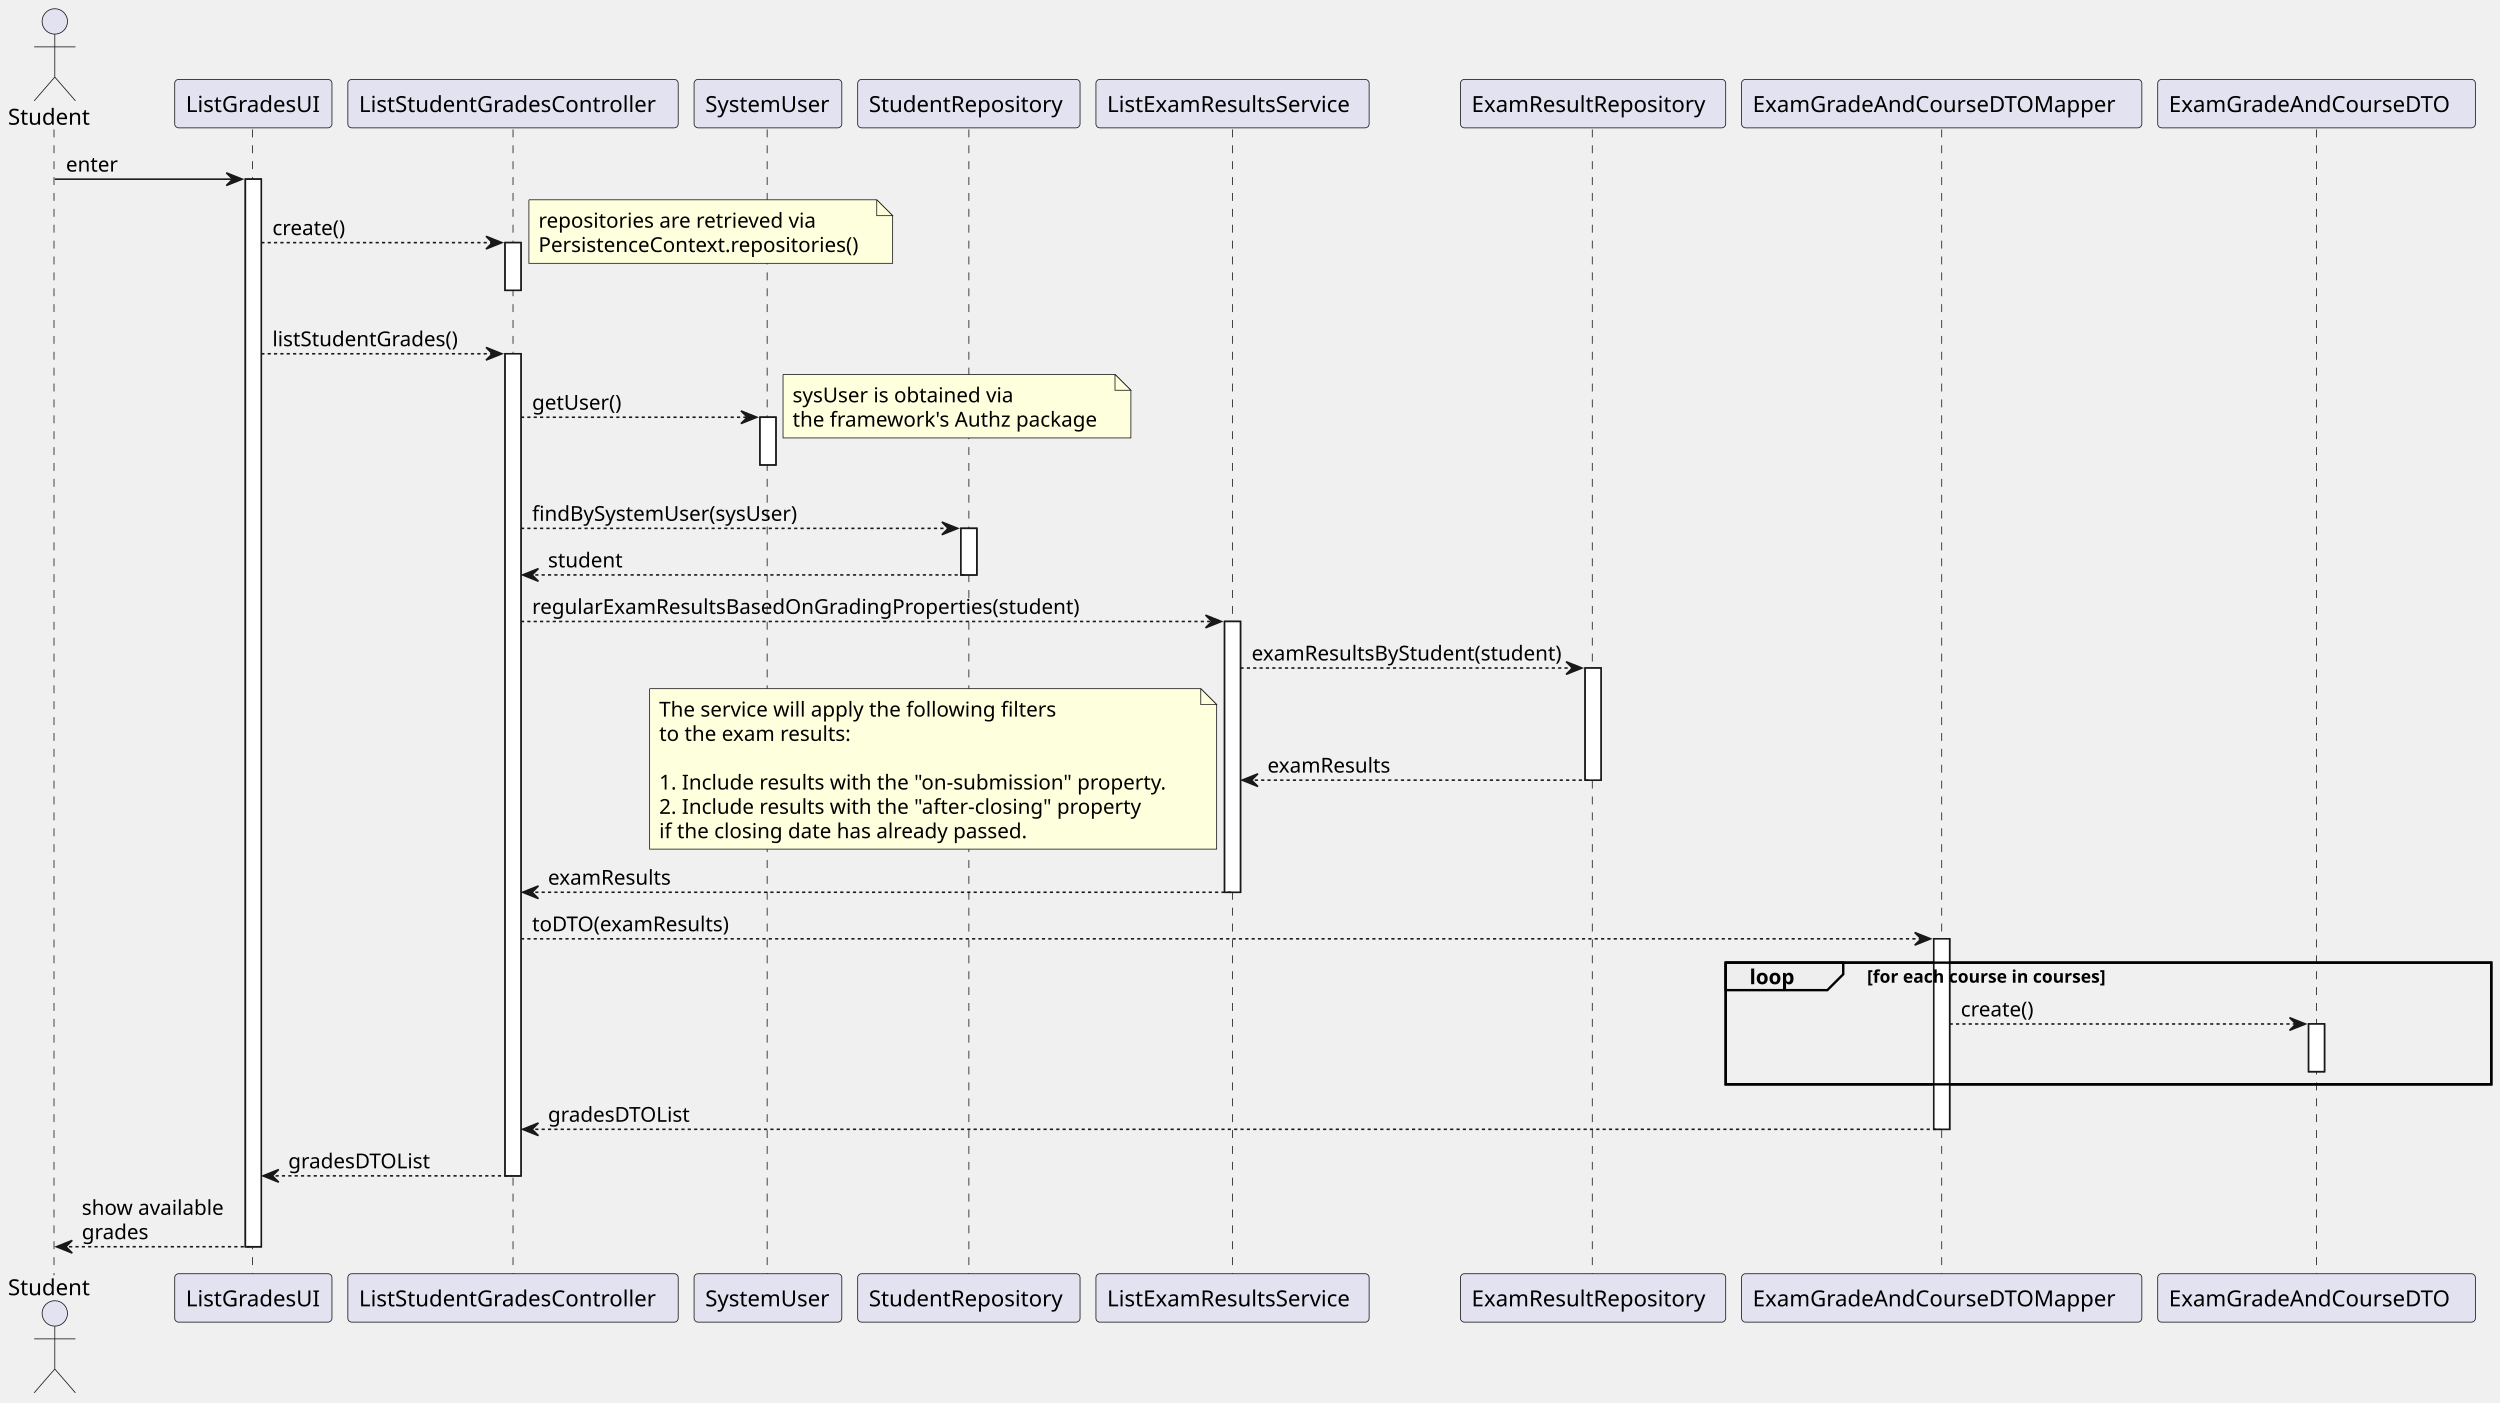
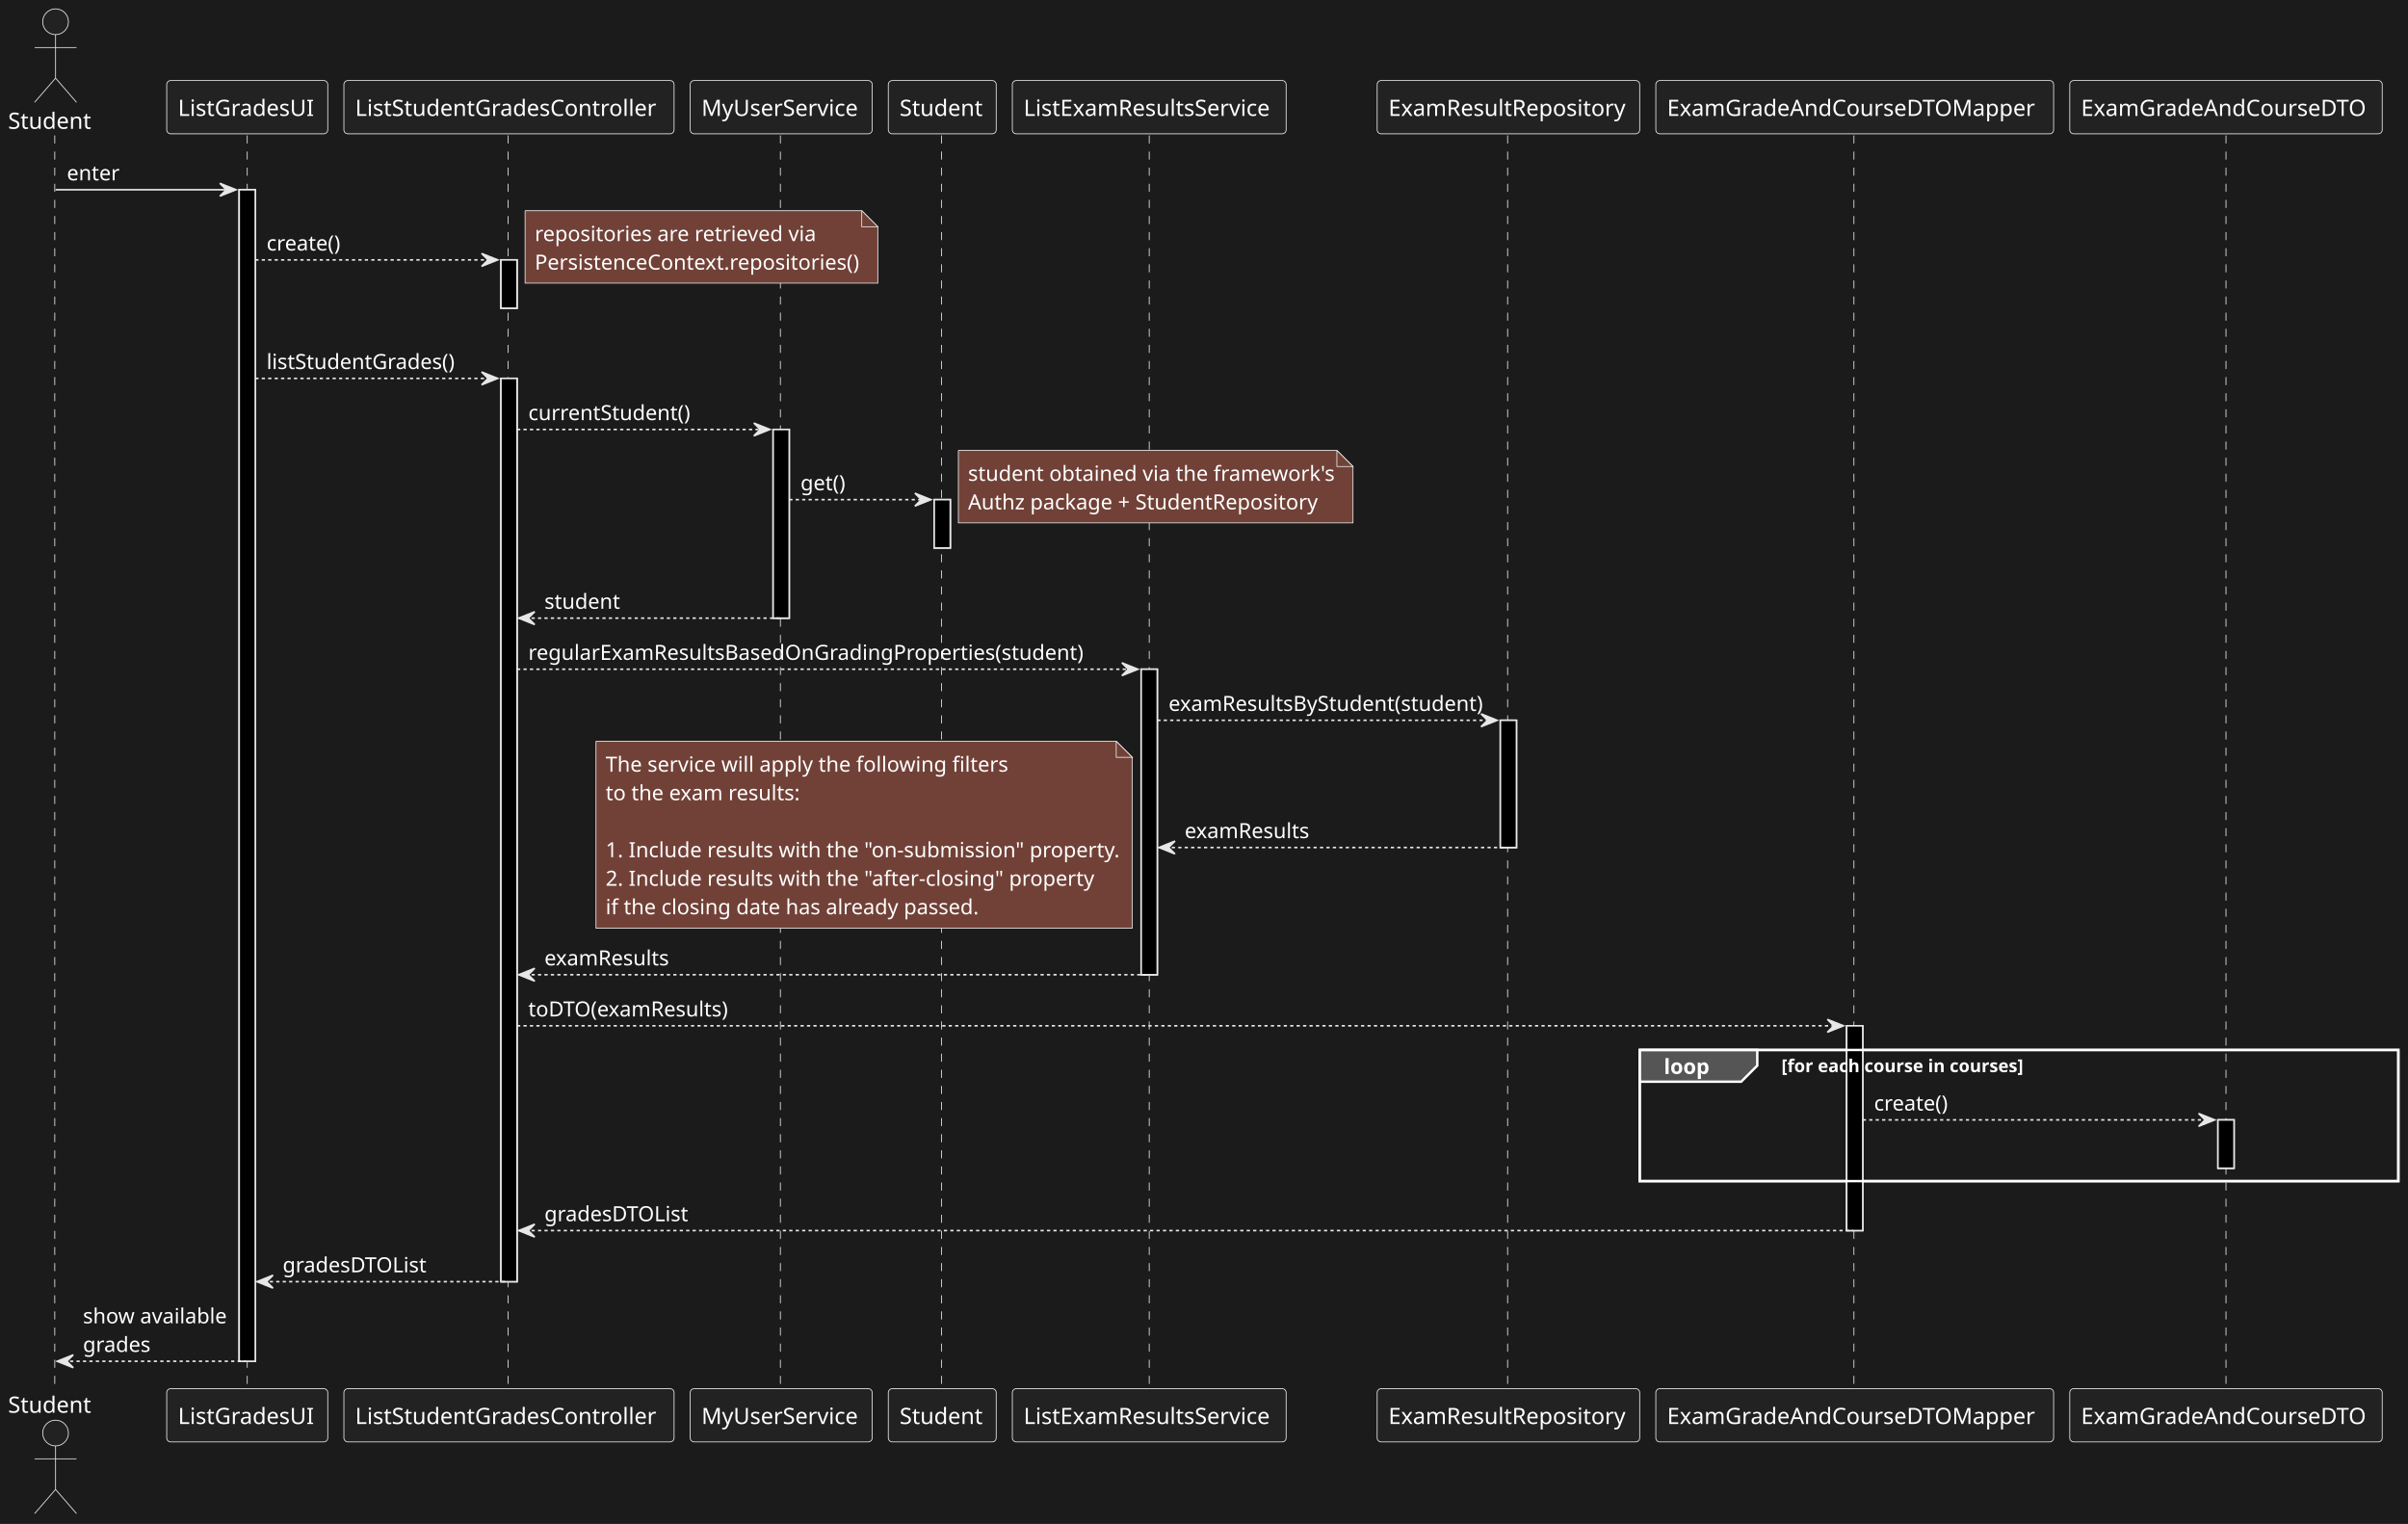
- <svg xmlns="http://www.w3.org/2000/svg" contentStyleType="text/css" height="883px" preserveAspectRatio="none" style="width:1574px;height:883px;background:#FFFFFF;" version="1.1" viewBox="0 0 1574 883" width="1574px" zoomAndPan="magnify">
+ <svg xmlns="http://www.w3.org/2000/svg" contentStyleType="text/css" height="946px" preserveAspectRatio="none" style="width:1495px;height:946px;background:#1B1B1B;" version="1.1" viewBox="0 0 1495 946" width="1495px" zoomAndPan="magnify">
  <defs />
  <g>
-     <rect fill="#FFFFFF" height="672.143" style="stroke:#181818;stroke-width:1.0;" width="10" x="154.5" y="112.799" />
-     <rect fill="#FFFFFF" height="30" style="stroke:#181818;stroke-width:1.0;" width="10" x="318" y="152.765" />
-     <rect fill="#FFFFFF" height="517.59" style="stroke:#181818;stroke-width:1.0;" width="10" x="318" y="222.731" />
-     <rect fill="#FFFFFF" height="30" style="stroke:#181818;stroke-width:1.0;" width="10" x="478.5" y="262.696" />
-     <rect fill="#FFFFFF" height="29.311" style="stroke:#181818;stroke-width:1.0;" width="10" x="605" y="332.662" />
-     <rect fill="#FFFFFF" height="170.484" style="stroke:#181818;stroke-width:1.0;" width="10" x="771" y="391.283" />
-     <rect fill="#FFFFFF" height="70.587" style="stroke:#181818;stroke-width:1.0;" width="10" x="998" y="420.594" />
-     <rect fill="#FFFFFF" height="119.932" style="stroke:#181818;stroke-width:1.0;" width="10" x="1217.5" y="591.078" />
-     <rect fill="#FFFFFF" height="30" style="stroke:#181818;stroke-width:1.0;" width="10" x="1453.5" y="644.699" />
-     <rect fill="none" height="76.621" style="stroke:#000000;stroke-width:1.5;" width="482" x="1086.5" y="606.078" />
-     <line style="stroke:#181818;stroke-width:0.5;stroke-dasharray:5.0,5.0;" x1="34" x2="34" y1="81.488" y2="802.941" />
-     <line style="stroke:#181818;stroke-width:0.5;stroke-dasharray:5.0,5.0;" x1="159" x2="159" y1="81.488" y2="802.941" />
-     <line style="stroke:#181818;stroke-width:0.5;stroke-dasharray:5.0,5.0;" x1="323" x2="323" y1="81.488" y2="802.941" />
-     <line style="stroke:#181818;stroke-width:0.5;stroke-dasharray:5.0,5.0;" x1="483" x2="483" y1="81.488" y2="802.941" />
-     <line style="stroke:#181818;stroke-width:0.5;stroke-dasharray:5.0,5.0;" x1="610" x2="610" y1="81.488" y2="802.941" />
-     <line style="stroke:#181818;stroke-width:0.5;stroke-dasharray:5.0,5.0;" x1="776" x2="776" y1="81.488" y2="802.941" />
-     <line style="stroke:#181818;stroke-width:0.5;stroke-dasharray:5.0,5.0;" x1="1002.5" x2="1002.5" y1="81.488" y2="802.941" />
-     <line style="stroke:#181818;stroke-width:0.5;stroke-dasharray:5.0,5.0;" x1="1222.5" x2="1222.5" y1="81.488" y2="802.941" />
-     <line style="stroke:#181818;stroke-width:0.5;stroke-dasharray:5.0,5.0;" x1="1458.5" x2="1458.5" y1="81.488" y2="802.941" />
-     <text fill="#000000" font-family="sans-serif" font-size="14" lengthAdjust="spacing" textLength="53" x="5" y="78.535">Student</text>
-     <ellipse cx="34.5" cy="13.5" fill="#E2E2F0" rx="8" ry="8" style="stroke:#181818;stroke-width:0.5;" />
-     <path d="M34.5,21.5 L34.5,48.5 M21.5,29.5 L47.5,29.5 M34.5,48.5 L21.5,63.5 M34.5,48.5 L47.5,63.5 " fill="none" style="stroke:#181818;stroke-width:0.5;" />
-     <text fill="#000000" font-family="sans-serif" font-size="14" lengthAdjust="spacing" textLength="53" x="5" y="815.477">Student</text>
-     <ellipse cx="34.5" cy="826.93" fill="#E2E2F0" rx="8" ry="8" style="stroke:#181818;stroke-width:0.5;" />
-     <path d="M34.5,834.93 L34.5,861.93 M21.5,842.93 L47.5,842.93 M34.5,861.93 L21.5,876.93 M34.5,861.93 L47.5,876.93 " fill="none" style="stroke:#181818;stroke-width:0.5;" />
-     <rect fill="#E2E2F0" height="30.488" rx="2.5" ry="2.5" style="stroke:#181818;stroke-width:0.5;" width="99" x="110" y="50" />
-     <text fill="#000000" font-family="sans-serif" font-size="14" lengthAdjust="spacing" textLength="85" x="117" y="70.535">ListGradesUI</text>
-     <rect fill="#E2E2F0" height="30.488" rx="2.5" ry="2.5" style="stroke:#181818;stroke-width:0.5;" width="99" x="110" y="801.941" />
-     <text fill="#000000" font-family="sans-serif" font-size="14" lengthAdjust="spacing" textLength="85" x="117" y="822.477">ListGradesUI</text>
-     <rect fill="#E2E2F0" height="30.488" rx="2.5" ry="2.5" style="stroke:#181818;stroke-width:0.5;" width="208" x="219" y="50" />
-     <text fill="#000000" font-family="sans-serif" font-size="14" lengthAdjust="spacing" textLength="194" x="226" y="70.535">ListStudentGradesController</text>
-     <rect fill="#E2E2F0" height="30.488" rx="2.5" ry="2.5" style="stroke:#181818;stroke-width:0.5;" width="208" x="219" y="801.941" />
-     <text fill="#000000" font-family="sans-serif" font-size="14" lengthAdjust="spacing" textLength="194" x="226" y="822.477">ListStudentGradesController</text>
-     <rect fill="#E2E2F0" height="30.488" rx="2.5" ry="2.5" style="stroke:#181818;stroke-width:0.5;" width="93" x="437" y="50" />
-     <text fill="#000000" font-family="sans-serif" font-size="14" lengthAdjust="spacing" textLength="79" x="444" y="70.535">SystemUser</text>
-     <rect fill="#E2E2F0" height="30.488" rx="2.5" ry="2.5" style="stroke:#181818;stroke-width:0.5;" width="93" x="437" y="801.941" />
-     <text fill="#000000" font-family="sans-serif" font-size="14" lengthAdjust="spacing" textLength="79" x="444" y="822.477">SystemUser</text>
-     <rect fill="#E2E2F0" height="30.488" rx="2.5" ry="2.5" style="stroke:#181818;stroke-width:0.5;" width="140" x="540" y="50" />
-     <text fill="#000000" font-family="sans-serif" font-size="14" lengthAdjust="spacing" textLength="126" x="547" y="70.535">StudentRepository</text>
-     <rect fill="#E2E2F0" height="30.488" rx="2.5" ry="2.5" style="stroke:#181818;stroke-width:0.5;" width="140" x="540" y="801.941" />
-     <text fill="#000000" font-family="sans-serif" font-size="14" lengthAdjust="spacing" textLength="126" x="547" y="822.477">StudentRepository</text>
-     <rect fill="#E2E2F0" height="30.488" rx="2.5" ry="2.5" style="stroke:#181818;stroke-width:0.5;" width="172" x="690" y="50" />
-     <text fill="#000000" font-family="sans-serif" font-size="14" lengthAdjust="spacing" textLength="158" x="697" y="70.535">ListExamResultsService</text>
-     <rect fill="#E2E2F0" height="30.488" rx="2.5" ry="2.5" style="stroke:#181818;stroke-width:0.5;" width="172" x="690" y="801.941" />
-     <text fill="#000000" font-family="sans-serif" font-size="14" lengthAdjust="spacing" textLength="158" x="697" y="822.477">ListExamResultsService</text>
-     <rect fill="#E2E2F0" height="30.488" rx="2.5" ry="2.5" style="stroke:#181818;stroke-width:0.5;" width="167" x="919.5" y="50" />
-     <text fill="#000000" font-family="sans-serif" font-size="14" lengthAdjust="spacing" textLength="153" x="926.5" y="70.535">ExamResultRepository</text>
-     <rect fill="#E2E2F0" height="30.488" rx="2.5" ry="2.5" style="stroke:#181818;stroke-width:0.5;" width="167" x="919.5" y="801.941" />
-     <text fill="#000000" font-family="sans-serif" font-size="14" lengthAdjust="spacing" textLength="153" x="926.5" y="822.477">ExamResultRepository</text>
-     <rect fill="#E2E2F0" height="30.488" rx="2.5" ry="2.5" style="stroke:#181818;stroke-width:0.5;" width="252" x="1096.5" y="50" />
-     <text fill="#000000" font-family="sans-serif" font-size="14" lengthAdjust="spacing" textLength="238" x="1103.5" y="70.535">ExamGradeAndCourseDTOMapper</text>
-     <rect fill="#E2E2F0" height="30.488" rx="2.5" ry="2.5" style="stroke:#181818;stroke-width:0.5;" width="252" x="1096.5" y="801.941" />
-     <text fill="#000000" font-family="sans-serif" font-size="14" lengthAdjust="spacing" textLength="238" x="1103.5" y="822.477">ExamGradeAndCourseDTOMapper</text>
-     <rect fill="#E2E2F0" height="30.488" rx="2.5" ry="2.5" style="stroke:#181818;stroke-width:0.5;" width="200" x="1358.5" y="50" />
-     <text fill="#000000" font-family="sans-serif" font-size="14" lengthAdjust="spacing" textLength="186" x="1365.5" y="70.535">ExamGradeAndCourseDTO</text>
-     <rect fill="#E2E2F0" height="30.488" rx="2.5" ry="2.5" style="stroke:#181818;stroke-width:0.5;" width="200" x="1358.5" y="801.941" />
-     <text fill="#000000" font-family="sans-serif" font-size="14" lengthAdjust="spacing" textLength="186" x="1365.5" y="822.477">ExamGradeAndCourseDTO</text>
-     <rect fill="#FFFFFF" height="672.143" style="stroke:#181818;stroke-width:1.0;" width="10" x="154.5" y="112.799" />
-     <rect fill="#FFFFFF" height="30" style="stroke:#181818;stroke-width:1.0;" width="10" x="318" y="152.765" />
-     <rect fill="#FFFFFF" height="517.59" style="stroke:#181818;stroke-width:1.0;" width="10" x="318" y="222.731" />
-     <rect fill="#FFFFFF" height="30" style="stroke:#181818;stroke-width:1.0;" width="10" x="478.5" y="262.696" />
-     <rect fill="#FFFFFF" height="29.311" style="stroke:#181818;stroke-width:1.0;" width="10" x="605" y="332.662" />
-     <rect fill="#FFFFFF" height="170.484" style="stroke:#181818;stroke-width:1.0;" width="10" x="771" y="391.283" />
-     <rect fill="#FFFFFF" height="70.587" style="stroke:#181818;stroke-width:1.0;" width="10" x="998" y="420.594" />
-     <rect fill="#FFFFFF" height="119.932" style="stroke:#181818;stroke-width:1.0;" width="10" x="1217.5" y="591.078" />
-     <rect fill="#FFFFFF" height="30" style="stroke:#181818;stroke-width:1.0;" width="10" x="1453.5" y="644.699" />
-     <polygon fill="#181818" points="142.5,108.799,152.5,112.799,142.5,116.799,146.5,112.799" style="stroke:#181818;stroke-width:1.0;" />
-     <line style="stroke:#181818;stroke-width:1.0;" x1="34.5" x2="148.5" y1="112.799" y2="112.799" />
-     <text fill="#000000" font-family="sans-serif" font-size="13" lengthAdjust="spacing" textLength="32" x="41.5" y="108.057">enter</text>
-     <polygon fill="#181818" points="306,148.765,316,152.765,306,156.765,310,152.765" style="stroke:#181818;stroke-width:1.0;" />
-     <line style="stroke:#181818;stroke-width:1.0;stroke-dasharray:2.0,2.0;" x1="164.5" x2="312" y1="152.765" y2="152.765" />
-     <text fill="#000000" font-family="sans-serif" font-size="13" lengthAdjust="spacing" textLength="46" x="171.5" y="148.023">create()</text>
-     <path d="M333,125.799 L333,165.799 L562,165.799 L562,135.799 L552,125.799 L333,125.799 " fill="#FEFFDD" style="stroke:#181818;stroke-width:0.5;" />
-     <path d="M552,125.799 L552,135.799 L562,135.799 L552,125.799 " fill="#FEFFDD" style="stroke:#181818;stroke-width:0.5;" />
-     <text fill="#000000" font-family="sans-serif" font-size="13" lengthAdjust="spacing" textLength="179" x="339" y="143.367">repositories are retrieved via</text>
-     <text fill="#000000" font-family="sans-serif" font-size="13" lengthAdjust="spacing" textLength="208" x="339" y="158.678">PersistenceContext.repositories()</text>
-     <polygon fill="#181818" points="306,218.731,316,222.731,306,226.731,310,222.731" style="stroke:#181818;stroke-width:1.0;" />
-     <line style="stroke:#181818;stroke-width:1.0;stroke-dasharray:2.0,2.0;" x1="164.5" x2="312" y1="222.731" y2="222.731" />
-     <text fill="#000000" font-family="sans-serif" font-size="13" lengthAdjust="spacing" textLength="119" x="171.5" y="217.988">listStudentGrades()</text>
-     <polygon fill="#181818" points="466.5,258.696,476.5,262.696,466.5,266.696,470.5,262.696" style="stroke:#181818;stroke-width:1.0;" />
-     <line style="stroke:#181818;stroke-width:1.0;stroke-dasharray:2.0,2.0;" x1="328" x2="472.5" y1="262.696" y2="262.696" />
-     <text fill="#000000" font-family="sans-serif" font-size="13" lengthAdjust="spacing" textLength="56" x="335" y="257.954">getUser()</text>
-     <path d="M493,235.731 L493,275.731 L712,275.731 L712,245.731 L702,235.731 L493,235.731 " fill="#FEFFDD" style="stroke:#181818;stroke-width:0.5;" />
-     <path d="M702,235.731 L702,245.731 L712,245.731 L702,235.731 " fill="#FEFFDD" style="stroke:#181818;stroke-width:0.5;" />
-     <text fill="#000000" font-family="sans-serif" font-size="13" lengthAdjust="spacing" textLength="145" x="499" y="253.299">sysUser is obtained via</text>
-     <text fill="#000000" font-family="sans-serif" font-size="13" lengthAdjust="spacing" textLength="198" x="499" y="268.609">the framework's Authz package</text>
-     <polygon fill="#181818" points="593,328.662,603,332.662,593,336.662,597,332.662" style="stroke:#181818;stroke-width:1.0;" />
-     <line style="stroke:#181818;stroke-width:1.0;stroke-dasharray:2.0,2.0;" x1="328" x2="599" y1="332.662" y2="332.662" />
-     <text fill="#000000" font-family="sans-serif" font-size="13" lengthAdjust="spacing" textLength="169" x="335" y="327.92">findBySystemUser(sysUser)</text>
-     <polygon fill="#181818" points="339,357.973,329,361.973,339,365.973,335,361.973" style="stroke:#181818;stroke-width:1.0;" />
-     <line style="stroke:#181818;stroke-width:1.0;stroke-dasharray:2.0,2.0;" x1="333" x2="609" y1="361.973" y2="361.973" />
-     <text fill="#000000" font-family="sans-serif" font-size="13" lengthAdjust="spacing" textLength="48" x="345" y="357.231">student</text>
-     <polygon fill="#181818" points="759,387.283,769,391.283,759,395.283,763,391.283" style="stroke:#181818;stroke-width:1.0;" />
-     <line style="stroke:#181818;stroke-width:1.0;stroke-dasharray:2.0,2.0;" x1="328" x2="765" y1="391.283" y2="391.283" />
-     <text fill="#000000" font-family="sans-serif" font-size="13" lengthAdjust="spacing" textLength="346" x="335" y="386.541">regularExamResultsBasedOnGradingProperties(student)</text>
-     <polygon fill="#181818" points="986,416.594,996,420.594,986,424.594,990,420.594" style="stroke:#181818;stroke-width:1.0;" />
-     <line style="stroke:#181818;stroke-width:1.0;stroke-dasharray:2.0,2.0;" x1="781" x2="992" y1="420.594" y2="420.594" />
-     <text fill="#000000" font-family="sans-serif" font-size="13" lengthAdjust="spacing" textLength="198" x="788" y="415.852">examResultsByStudent(student)</text>
-     <polygon fill="#181818" points="792,487.181,782,491.181,792,495.181,788,491.181" style="stroke:#181818;stroke-width:1.0;" />
-     <line style="stroke:#181818;stroke-width:1.0;stroke-dasharray:2.0,2.0;" x1="786" x2="1002" y1="491.181" y2="491.181" />
-     <text fill="#000000" font-family="sans-serif" font-size="13" lengthAdjust="spacing" textLength="80" x="798" y="486.438">examResults</text>
-     <path d="M409,433.594 L409,534.594 L766,534.594 L766,443.594 L756,433.594 L409,433.594 " fill="#FEFFDD" style="stroke:#181818;stroke-width:0.5;" />
-     <path d="M756,433.594 L756,443.594 L766,443.594 L756,433.594 " fill="#FEFFDD" style="stroke:#181818;stroke-width:0.5;" />
-     <text fill="#000000" font-family="sans-serif" font-size="13" lengthAdjust="spacing" textLength="263" x="415" y="451.162">The service will apply the following filters</text>
-     <text fill="#000000" font-family="sans-serif" font-size="13" lengthAdjust="spacing" textLength="126" x="415" y="466.473">to the exam results:</text>
-     <text fill="#000000" font-family="sans-serif" font-size="13" lengthAdjust="spacing" textLength="4" x="415" y="481.783"> </text>
-     <text fill="#000000" font-family="sans-serif" font-size="13" lengthAdjust="spacing" textLength="336" x="415" y="497.094">1. Include results with the "on-submission" property.</text>
-     <text fill="#000000" font-family="sans-serif" font-size="13" lengthAdjust="spacing" textLength="318" x="415" y="512.404">2. Include results with the "after-closing" property</text>
-     <text fill="#000000" font-family="sans-serif" font-size="13" lengthAdjust="spacing" textLength="241" x="415" y="527.715">if the closing date has already passed.</text>
-     <polygon fill="#181818" points="339,557.768,329,561.768,339,565.768,335,561.768" style="stroke:#181818;stroke-width:1.0;" />
-     <line style="stroke:#181818;stroke-width:1.0;stroke-dasharray:2.0,2.0;" x1="333" x2="775" y1="561.768" y2="561.768" />
-     <text fill="#000000" font-family="sans-serif" font-size="13" lengthAdjust="spacing" textLength="80" x="345" y="557.025">examResults</text>
-     <polygon fill="#181818" points="1205.5,587.078,1215.5,591.078,1205.5,595.078,1209.5,591.078" style="stroke:#181818;stroke-width:1.0;" />
-     <line style="stroke:#181818;stroke-width:1.0;stroke-dasharray:2.0,2.0;" x1="328" x2="1211.5" y1="591.078" y2="591.078" />
-     <text fill="#000000" font-family="sans-serif" font-size="13" lengthAdjust="spacing" textLength="129" x="335" y="586.336">toDTO(examResults)</text>
-     <path d="M1086.5,606.078 L1160.5,606.078 L1160.5,613.389 L1150.5,623.389 L1086.5,623.389 L1086.5,606.078 " fill="#EEEEEE" style="stroke:#000000;stroke-width:1.5;" />
-     <rect fill="none" height="76.621" style="stroke:#000000;stroke-width:1.5;" width="482" x="1086.5" y="606.078" />
-     <text fill="#000000" font-family="sans-serif" font-size="13" font-weight="bold" lengthAdjust="spacing" textLength="29" x="1101.5" y="619.646">loop</text>
-     <text fill="#000000" font-family="sans-serif" font-size="11" font-weight="bold" lengthAdjust="spacing" textLength="157" x="1175.5" y="618.713">[for each course in courses]</text>
-     <polygon fill="#181818" points="1441.5,640.699,1451.5,644.699,1441.5,648.699,1445.5,644.699" style="stroke:#181818;stroke-width:1.0;" />
-     <line style="stroke:#181818;stroke-width:1.0;stroke-dasharray:2.0,2.0;" x1="1227.5" x2="1447.5" y1="644.699" y2="644.699" />
-     <text fill="#000000" font-family="sans-serif" font-size="13" lengthAdjust="spacing" textLength="46" x="1234.5" y="639.957">create()</text>
-     <polygon fill="#181818" points="339,707.01,329,711.01,339,715.01,335,711.01" style="stroke:#181818;stroke-width:1.0;" />
-     <line style="stroke:#181818;stroke-width:1.0;stroke-dasharray:2.0,2.0;" x1="333" x2="1221.5" y1="711.01" y2="711.01" />
-     <text fill="#000000" font-family="sans-serif" font-size="13" lengthAdjust="spacing" textLength="93" x="345" y="706.268">gradesDTOList</text>
-     <polygon fill="#181818" points="175.5,736.32,165.5,740.32,175.5,744.32,171.5,740.32" style="stroke:#181818;stroke-width:1.0;" />
-     <line style="stroke:#181818;stroke-width:1.0;stroke-dasharray:2.0,2.0;" x1="169.5" x2="322" y1="740.32" y2="740.32" />
-     <text fill="#000000" font-family="sans-serif" font-size="13" lengthAdjust="spacing" textLength="93" x="181.5" y="735.578">gradesDTOList</text>
-     <polygon fill="#181818" points="45.5,780.941,35.5,784.941,45.5,788.941,41.5,784.941" style="stroke:#181818;stroke-width:1.0;" />
-     <line style="stroke:#181818;stroke-width:1.0;stroke-dasharray:2.0,2.0;" x1="39.5" x2="158.5" y1="784.941" y2="784.941" />
-     <text fill="#000000" font-family="sans-serif" font-size="13" lengthAdjust="spacing" textLength="92" x="51.5" y="764.889">show available</text>
-     <text fill="#000000" font-family="sans-serif" font-size="13" lengthAdjust="spacing" textLength="42" x="51.5" y="780.199">grades</text>
+     <rect fill="#1B1B1B" height="946" style="stroke:none;stroke-width:1.0;" width="1495" x="0" y="0" />
+     <rect fill="#000000" height="727.238" style="stroke:#E7E7E7;stroke-width:1.0;" width="10" x="148.5" y="117.774" />
+     <rect fill="#000000" height="30" style="stroke:#E7E7E7;stroke-width:1.0;" width="10" x="311" y="161.333" />
+     <rect fill="#000000" height="560.708" style="stroke:#E7E7E7;stroke-width:1.0;" width="10" x="311" y="234.892" />
+     <rect fill="#000000" height="117.118" style="stroke:#E7E7E7;stroke-width:1.0;" width="10" x="480" y="266.598" />
+     <rect fill="#000000" height="30" style="stroke:#E7E7E7;stroke-width:1.0;" width="10" x="580" y="310.157" />
+     <rect fill="#000000" height="189.648" style="stroke:#E7E7E7;stroke-width:1.0;" width="10" x="708.5" y="415.422" />
+     <rect fill="#000000" height="78.971" style="stroke:#E7E7E7;stroke-width:1.0;" width="10" x="931.5" y="447.128" />
+     <rect fill="#000000" height="127.118" style="stroke:#E7E7E7;stroke-width:1.0;" width="10" x="1146.5" y="636.776" />
+     <rect fill="#000000" height="30" style="stroke:#E7E7E7;stroke-width:1.0;" width="10" x="1377" y="695.188" />
+     <rect fill="none" height="81.412" style="stroke:#FFFFFF;stroke-width:1.5;" width="471" x="1018" y="651.776" />
+     <line style="stroke:#E7E7E7;stroke-width:0.5;stroke-dasharray:5.0,5.0;" x1="34" x2="34" y1="84.068" y2="863.012" />
+     <line style="stroke:#E7E7E7;stroke-width:0.5;stroke-dasharray:5.0,5.0;" x1="153.5" x2="153.5" y1="84.068" y2="863.012" />
+     <line style="stroke:#E7E7E7;stroke-width:0.5;stroke-dasharray:5.0,5.0;" x1="315.5" x2="315.5" y1="84.068" y2="863.012" />
+     <line style="stroke:#E7E7E7;stroke-width:0.5;stroke-dasharray:5.0,5.0;" x1="484.5" x2="484.5" y1="84.068" y2="863.012" />
+     <line style="stroke:#E7E7E7;stroke-width:0.5;stroke-dasharray:5.0,5.0;" x1="584.5" x2="584.5" y1="84.068" y2="863.012" />
+     <line style="stroke:#E7E7E7;stroke-width:0.5;stroke-dasharray:5.0,5.0;" x1="713.5" x2="713.5" y1="84.068" y2="863.012" />
+     <line style="stroke:#E7E7E7;stroke-width:0.5;stroke-dasharray:5.0,5.0;" x1="936" x2="936" y1="84.068" y2="863.012" />
+     <line style="stroke:#E7E7E7;stroke-width:0.5;stroke-dasharray:5.0,5.0;" x1="1151" x2="1151" y1="84.068" y2="863.012" />
+     <line style="stroke:#E7E7E7;stroke-width:0.5;stroke-dasharray:5.0,5.0;" x1="1382" x2="1382" y1="84.068" y2="863.012" />
+     <text fill="#FFFFFF" font-family="sans-serif" font-size="14" lengthAdjust="spacing" textLength="53" x="5" y="79.966">Student</text>
+     <ellipse cx="34.5" cy="13.5" fill="#222222" rx="8" ry="8" style="stroke:#E7E7E7;stroke-width:0.5;" />
+     <path d="M34.5,21.5 L34.5,48.5 M21.5,29.5 L47.5,29.5 M34.5,48.5 L21.5,63.5 M34.5,48.5 L47.5,63.5 " fill="none" style="stroke:#E7E7E7;stroke-width:0.5;" />
+     <text fill="#FFFFFF" font-family="sans-serif" font-size="14" lengthAdjust="spacing" textLength="53" x="5" y="876.978">Student</text>
+     <ellipse cx="34.5" cy="889.58" fill="#222222" rx="8" ry="8" style="stroke:#E7E7E7;stroke-width:0.5;" />
+     <path d="M34.5,897.58 L34.5,924.58 M21.5,905.58 L47.5,905.58 M34.5,924.58 L21.5,939.58 M34.5,924.58 L47.5,939.58 " fill="none" style="stroke:#E7E7E7;stroke-width:0.5;" />
+     <rect fill="#222222" height="33.068" rx="2.5" ry="2.5" style="stroke:#E7E7E7;stroke-width:0.5;" width="100" x="103.5" y="50" />
+     <text fill="#FFFFFF" font-family="sans-serif" font-size="14" lengthAdjust="spacing" textLength="86" x="110.5" y="71.966">ListGradesUI</text>
+     <rect fill="#222222" height="33.068" rx="2.5" ry="2.5" style="stroke:#E7E7E7;stroke-width:0.5;" width="100" x="103.5" y="862.012" />
+     <text fill="#FFFFFF" font-family="sans-serif" font-size="14" lengthAdjust="spacing" textLength="86" x="110.5" y="883.978">ListGradesUI</text>
+     <rect fill="#222222" height="33.068" rx="2.5" ry="2.5" style="stroke:#E7E7E7;stroke-width:0.5;" width="205" x="213.5" y="50" />
+     <text fill="#FFFFFF" font-family="sans-serif" font-size="14" lengthAdjust="spacing" textLength="191" x="220.5" y="71.966">ListStudentGradesController</text>
+     <rect fill="#222222" height="33.068" rx="2.5" ry="2.5" style="stroke:#E7E7E7;stroke-width:0.5;" width="205" x="213.5" y="862.012" />
+     <text fill="#FFFFFF" font-family="sans-serif" font-size="14" lengthAdjust="spacing" textLength="191" x="220.5" y="883.978">ListStudentGradesController</text>
+     <rect fill="#222222" height="33.068" rx="2.5" ry="2.5" style="stroke:#E7E7E7;stroke-width:0.5;" width="113" x="428.5" y="50" />
+     <text fill="#FFFFFF" font-family="sans-serif" font-size="14" lengthAdjust="spacing" textLength="99" x="435.5" y="71.966">MyUserService</text>
+     <rect fill="#222222" height="33.068" rx="2.5" ry="2.5" style="stroke:#E7E7E7;stroke-width:0.5;" width="113" x="428.5" y="862.012" />
+     <text fill="#FFFFFF" font-family="sans-serif" font-size="14" lengthAdjust="spacing" textLength="99" x="435.5" y="883.978">MyUserService</text>
+     <rect fill="#222222" height="33.068" rx="2.5" ry="2.5" style="stroke:#E7E7E7;stroke-width:0.5;" width="67" x="551.5" y="50" />
+     <text fill="#FFFFFF" font-family="sans-serif" font-size="14" lengthAdjust="spacing" textLength="53" x="558.5" y="71.966">Student</text>
+     <rect fill="#222222" height="33.068" rx="2.5" ry="2.5" style="stroke:#E7E7E7;stroke-width:0.5;" width="67" x="551.5" y="862.012" />
+     <text fill="#FFFFFF" font-family="sans-serif" font-size="14" lengthAdjust="spacing" textLength="53" x="558.5" y="883.978">Student</text>
+     <rect fill="#222222" height="33.068" rx="2.5" ry="2.5" style="stroke:#E7E7E7;stroke-width:0.5;" width="170" x="628.5" y="50" />
+     <text fill="#FFFFFF" font-family="sans-serif" font-size="14" lengthAdjust="spacing" textLength="156" x="635.5" y="71.966">ListExamResultsService</text>
+     <rect fill="#222222" height="33.068" rx="2.5" ry="2.5" style="stroke:#E7E7E7;stroke-width:0.5;" width="170" x="628.5" y="862.012" />
+     <text fill="#FFFFFF" font-family="sans-serif" font-size="14" lengthAdjust="spacing" textLength="156" x="635.5" y="883.978">ListExamResultsService</text>
+     <rect fill="#222222" height="33.068" rx="2.5" ry="2.5" style="stroke:#E7E7E7;stroke-width:0.5;" width="163" x="855" y="50" />
+     <text fill="#FFFFFF" font-family="sans-serif" font-size="14" lengthAdjust="spacing" textLength="149" x="862" y="71.966">ExamResultRepository</text>
+     <rect fill="#222222" height="33.068" rx="2.5" ry="2.5" style="stroke:#E7E7E7;stroke-width:0.5;" width="163" x="855" y="862.012" />
+     <text fill="#FFFFFF" font-family="sans-serif" font-size="14" lengthAdjust="spacing" textLength="149" x="862" y="883.978">ExamResultRepository</text>
+     <rect fill="#222222" height="33.068" rx="2.5" ry="2.5" style="stroke:#E7E7E7;stroke-width:0.5;" width="247" x="1028" y="50" />
+     <text fill="#FFFFFF" font-family="sans-serif" font-size="14" lengthAdjust="spacing" textLength="233" x="1035" y="71.966">ExamGradeAndCourseDTOMapper</text>
+     <rect fill="#222222" height="33.068" rx="2.5" ry="2.5" style="stroke:#E7E7E7;stroke-width:0.5;" width="247" x="1028" y="862.012" />
+     <text fill="#FFFFFF" font-family="sans-serif" font-size="14" lengthAdjust="spacing" textLength="233" x="1035" y="883.978">ExamGradeAndCourseDTOMapper</text>
+     <rect fill="#222222" height="33.068" rx="2.5" ry="2.5" style="stroke:#E7E7E7;stroke-width:0.5;" width="194" x="1285" y="50" />
+     <text fill="#FFFFFF" font-family="sans-serif" font-size="14" lengthAdjust="spacing" textLength="180" x="1292" y="71.966">ExamGradeAndCourseDTO</text>
+     <rect fill="#222222" height="33.068" rx="2.5" ry="2.5" style="stroke:#E7E7E7;stroke-width:0.5;" width="194" x="1285" y="862.012" />
+     <text fill="#FFFFFF" font-family="sans-serif" font-size="14" lengthAdjust="spacing" textLength="180" x="1292" y="883.978">ExamGradeAndCourseDTO</text>
+     <rect fill="#000000" height="727.238" style="stroke:#E7E7E7;stroke-width:1.0;" width="10" x="148.5" y="117.774" />
+     <rect fill="#000000" height="30" style="stroke:#E7E7E7;stroke-width:1.0;" width="10" x="311" y="161.333" />
+     <rect fill="#000000" height="560.708" style="stroke:#E7E7E7;stroke-width:1.0;" width="10" x="311" y="234.892" />
+     <rect fill="#000000" height="117.118" style="stroke:#E7E7E7;stroke-width:1.0;" width="10" x="480" y="266.598" />
+     <rect fill="#000000" height="30" style="stroke:#E7E7E7;stroke-width:1.0;" width="10" x="580" y="310.157" />
+     <rect fill="#000000" height="189.648" style="stroke:#E7E7E7;stroke-width:1.0;" width="10" x="708.5" y="415.422" />
+     <rect fill="#000000" height="78.971" style="stroke:#E7E7E7;stroke-width:1.0;" width="10" x="931.5" y="447.128" />
+     <rect fill="#000000" height="127.118" style="stroke:#E7E7E7;stroke-width:1.0;" width="10" x="1146.5" y="636.776" />
+     <rect fill="#000000" height="30" style="stroke:#E7E7E7;stroke-width:1.0;" width="10" x="1377" y="695.188" />
+     <polygon fill="#E7E7E7" points="136.5,113.774,146.5,117.774,136.5,121.774,140.5,117.774" style="stroke:#E7E7E7;stroke-width:1.0;" />
+     <line style="stroke:#E7E7E7;stroke-width:1.0;" x1="34.5" x2="142.5" y1="117.774" y2="117.774" />
+     <text fill="#FFFFFF" font-family="sans-serif" font-size="13" lengthAdjust="spacing" textLength="32" x="41.5" y="111.965">enter</text>
+     <polygon fill="#E7E7E7" points="299,157.333,309,161.333,299,165.333,303,161.333" style="stroke:#E7E7E7;stroke-width:1.0;" />
+     <line style="stroke:#E7E7E7;stroke-width:1.0;stroke-dasharray:2.0,2.0;" x1="158.5" x2="305" y1="161.333" y2="161.333" />
+     <text fill="#FFFFFF" font-family="sans-serif" font-size="13" lengthAdjust="spacing" textLength="45" x="165.5" y="155.524">create()</text>
+     <path d="M326,130.774 L326,175.774 L545,175.774 L545,140.774 L535,130.774 L326,130.774 " fill="#714137" style="stroke:#E7E7E7;stroke-width:0.5;" />
+     <path d="M535,130.774 L535,140.774 L545,140.774 L535,130.774 " fill="#714137" style="stroke:#E7E7E7;stroke-width:0.5;" />
+     <text fill="#FFFFFF" font-family="sans-serif" font-size="13" lengthAdjust="spacing" textLength="170" x="332" y="149.671">repositories are retrieved via</text>
+     <text fill="#FFFFFF" font-family="sans-serif" font-size="13" lengthAdjust="spacing" textLength="198" x="332" y="167.377">PersistenceContext.repositories()</text>
+     <polygon fill="#E7E7E7" points="299,230.892,309,234.892,299,238.892,303,234.892" style="stroke:#E7E7E7;stroke-width:1.0;" />
+     <line style="stroke:#E7E7E7;stroke-width:1.0;stroke-dasharray:2.0,2.0;" x1="158.5" x2="305" y1="234.892" y2="234.892" />
+     <text fill="#FFFFFF" font-family="sans-serif" font-size="13" lengthAdjust="spacing" textLength="115" x="165.5" y="229.083">listStudentGrades()</text>
+     <polygon fill="#E7E7E7" points="468,262.598,478,266.598,468,270.598,472,266.598" style="stroke:#E7E7E7;stroke-width:1.0;" />
+     <line style="stroke:#E7E7E7;stroke-width:1.0;stroke-dasharray:2.0,2.0;" x1="321" x2="474" y1="266.598" y2="266.598" />
+     <text fill="#FFFFFF" font-family="sans-serif" font-size="13" lengthAdjust="spacing" textLength="100" x="328" y="260.789">currentStudent()</text>
+     <polygon fill="#E7E7E7" points="568,306.157,578,310.157,568,314.157,572,310.157" style="stroke:#E7E7E7;stroke-width:1.0;" />
+     <line style="stroke:#E7E7E7;stroke-width:1.0;stroke-dasharray:2.0,2.0;" x1="490" x2="574" y1="310.157" y2="310.157" />
+     <text fill="#FFFFFF" font-family="sans-serif" font-size="13" lengthAdjust="spacing" textLength="28" x="497" y="304.348">get()</text>
+     <path d="M595,279.598 L595,324.598 L840,324.598 L840,289.598 L830,279.598 L595,279.598 " fill="#714137" style="stroke:#E7E7E7;stroke-width:0.5;" />
+     <path d="M830,279.598 L830,289.598 L840,289.598 L830,279.598 " fill="#714137" style="stroke:#E7E7E7;stroke-width:0.5;" />
+     <text fill="#FFFFFF" font-family="sans-serif" font-size="13" lengthAdjust="spacing" textLength="224" x="601" y="298.495">student obtained via the framework's</text>
+     <text fill="#FFFFFF" font-family="sans-serif" font-size="13" lengthAdjust="spacing" textLength="214" x="601" y="316.201">Authz package + StudentRepository</text>
+     <polygon fill="#E7E7E7" points="332,379.716,322,383.716,332,387.716,328,383.716" style="stroke:#E7E7E7;stroke-width:1.0;" />
+     <line style="stroke:#E7E7E7;stroke-width:1.0;stroke-dasharray:2.0,2.0;" x1="326" x2="484" y1="383.716" y2="383.716" />
+     <text fill="#FFFFFF" font-family="sans-serif" font-size="13" lengthAdjust="spacing" textLength="47" x="338" y="377.907">student</text>
+     <polygon fill="#E7E7E7" points="696.5,411.422,706.5,415.422,696.5,419.422,700.5,415.422" style="stroke:#E7E7E7;stroke-width:1.0;" />
+     <line style="stroke:#E7E7E7;stroke-width:1.0;stroke-dasharray:2.0,2.0;" x1="321" x2="702.5" y1="415.422" y2="415.422" />
+     <text fill="#FFFFFF" font-family="sans-serif" font-size="13" lengthAdjust="spacing" textLength="338" x="328" y="409.613">regularExamResultsBasedOnGradingProperties(student)</text>
+     <polygon fill="#E7E7E7" points="919.5,443.128,929.5,447.128,919.5,451.128,923.5,447.128" style="stroke:#E7E7E7;stroke-width:1.0;" />
+     <line style="stroke:#E7E7E7;stroke-width:1.0;stroke-dasharray:2.0,2.0;" x1="718.5" x2="925.5" y1="447.128" y2="447.128" />
+     <text fill="#FFFFFF" font-family="sans-serif" font-size="13" lengthAdjust="spacing" textLength="194" x="725.5" y="441.319">examResultsByStudent(student)</text>
+     <polygon fill="#E7E7E7" points="729.5,522.099,719.5,526.099,729.5,530.099,725.5,526.099" style="stroke:#E7E7E7;stroke-width:1.0;" />
+     <line style="stroke:#E7E7E7;stroke-width:1.0;stroke-dasharray:2.0,2.0;" x1="723.5" x2="935.5" y1="526.099" y2="526.099" />
+     <text fill="#FFFFFF" font-family="sans-serif" font-size="13" lengthAdjust="spacing" textLength="76" x="735.5" y="520.29">examResults</text>
+     <path d="M370,460.128 L370,576.128 L703,576.128 L703,470.128 L693,460.128 L370,460.128 " fill="#714137" style="stroke:#E7E7E7;stroke-width:0.5;" />
+     <path d="M693,460.128 L693,470.128 L703,470.128 L693,460.128 " fill="#714137" style="stroke:#E7E7E7;stroke-width:0.5;" />
+     <text fill="#FFFFFF" font-family="sans-serif" font-size="13" lengthAdjust="spacing" textLength="241" x="376" y="479.025">The service will apply the following filters</text>
+     <text fill="#FFFFFF" font-family="sans-serif" font-size="13" lengthAdjust="spacing" textLength="118" x="376" y="496.731">to the exam results:</text>
+     <text fill="#FFFFFF" font-family="sans-serif" font-size="13" lengthAdjust="spacing" textLength="3" x="376" y="514.437"> </text>
+     <text fill="#FFFFFF" font-family="sans-serif" font-size="13" lengthAdjust="spacing" textLength="312" x="376" y="532.143">1. Include results with the "on-submission" property.</text>
+     <text fill="#FFFFFF" font-family="sans-serif" font-size="13" lengthAdjust="spacing" textLength="295" x="376" y="549.849">2. Include results with the "after-closing" property</text>
+     <text fill="#FFFFFF" font-family="sans-serif" font-size="13" lengthAdjust="spacing" textLength="224" x="376" y="567.555">if the closing date has already passed.</text>
+     <polygon fill="#E7E7E7" points="332,601.07,322,605.07,332,609.07,328,605.07" style="stroke:#E7E7E7;stroke-width:1.0;" />
+     <line style="stroke:#E7E7E7;stroke-width:1.0;stroke-dasharray:2.0,2.0;" x1="326" x2="712.5" y1="605.07" y2="605.07" />
+     <text fill="#FFFFFF" font-family="sans-serif" font-size="13" lengthAdjust="spacing" textLength="76" x="338" y="599.261">examResults</text>
+     <polygon fill="#E7E7E7" points="1134.5,632.776,1144.5,636.776,1134.5,640.776,1138.5,636.776" style="stroke:#E7E7E7;stroke-width:1.0;" />
+     <line style="stroke:#E7E7E7;stroke-width:1.0;stroke-dasharray:2.0,2.0;" x1="321" x2="1140.5" y1="636.776" y2="636.776" />
+     <text fill="#FFFFFF" font-family="sans-serif" font-size="13" lengthAdjust="spacing" textLength="123" x="328" y="630.967">toDTO(examResults)</text>
+     <path d="M1018,651.776 L1091,651.776 L1091,661.482 L1081,671.482 L1018,671.482 L1018,651.776 " fill="#555555" style="stroke:#FFFFFF;stroke-width:1.5;" />
+     <rect fill="none" height="81.412" style="stroke:#FFFFFF;stroke-width:1.5;" width="471" x="1018" y="651.776" />
+     <text fill="#FFFFFF" font-family="sans-serif" font-size="13" font-weight="bold" lengthAdjust="spacing" textLength="28" x="1033" y="666.673">loop</text>
+     <text fill="#FFFFFF" font-family="sans-serif" font-size="11" font-weight="bold" lengthAdjust="spacing" textLength="152" x="1106" y="665.535">[for each course in courses]</text>
+     <polygon fill="#E7E7E7" points="1365,691.188,1375,695.188,1365,699.188,1369,695.188" style="stroke:#E7E7E7;stroke-width:1.0;" />
+     <line style="stroke:#E7E7E7;stroke-width:1.0;stroke-dasharray:2.0,2.0;" x1="1156.5" x2="1371" y1="695.188" y2="695.188" />
+     <text fill="#FFFFFF" font-family="sans-serif" font-size="13" lengthAdjust="spacing" textLength="45" x="1163.5" y="689.379">create()</text>
+     <polygon fill="#E7E7E7" points="332,759.894,322,763.894,332,767.894,328,763.894" style="stroke:#E7E7E7;stroke-width:1.0;" />
+     <line style="stroke:#E7E7E7;stroke-width:1.0;stroke-dasharray:2.0,2.0;" x1="326" x2="1150.5" y1="763.894" y2="763.894" />
+     <text fill="#FFFFFF" font-family="sans-serif" font-size="13" lengthAdjust="spacing" textLength="88" x="338" y="758.085">gradesDTOList</text>
+     <polygon fill="#E7E7E7" points="169.5,791.6,159.5,795.6,169.5,799.6,165.5,795.6" style="stroke:#E7E7E7;stroke-width:1.0;" />
+     <line style="stroke:#E7E7E7;stroke-width:1.0;stroke-dasharray:2.0,2.0;" x1="163.5" x2="315" y1="795.6" y2="795.6" />
+     <text fill="#FFFFFF" font-family="sans-serif" font-size="13" lengthAdjust="spacing" textLength="88" x="175.5" y="789.791">gradesDTOList</text>
+     <polygon fill="#E7E7E7" points="45.5,841.012,35.5,845.012,45.5,849.012,41.5,845.012" style="stroke:#E7E7E7;stroke-width:1.0;" />
+     <line style="stroke:#E7E7E7;stroke-width:1.0;stroke-dasharray:2.0,2.0;" x1="39.5" x2="152.5" y1="845.012" y2="845.012" />
+     <text fill="#FFFFFF" font-family="sans-serif" font-size="13" lengthAdjust="spacing" textLength="87" x="51.5" y="821.497">show available</text>
+     <text fill="#FFFFFF" font-family="sans-serif" font-size="13" lengthAdjust="spacing" textLength="41" x="51.5" y="839.203">grades</text>
  </g>
</svg>
